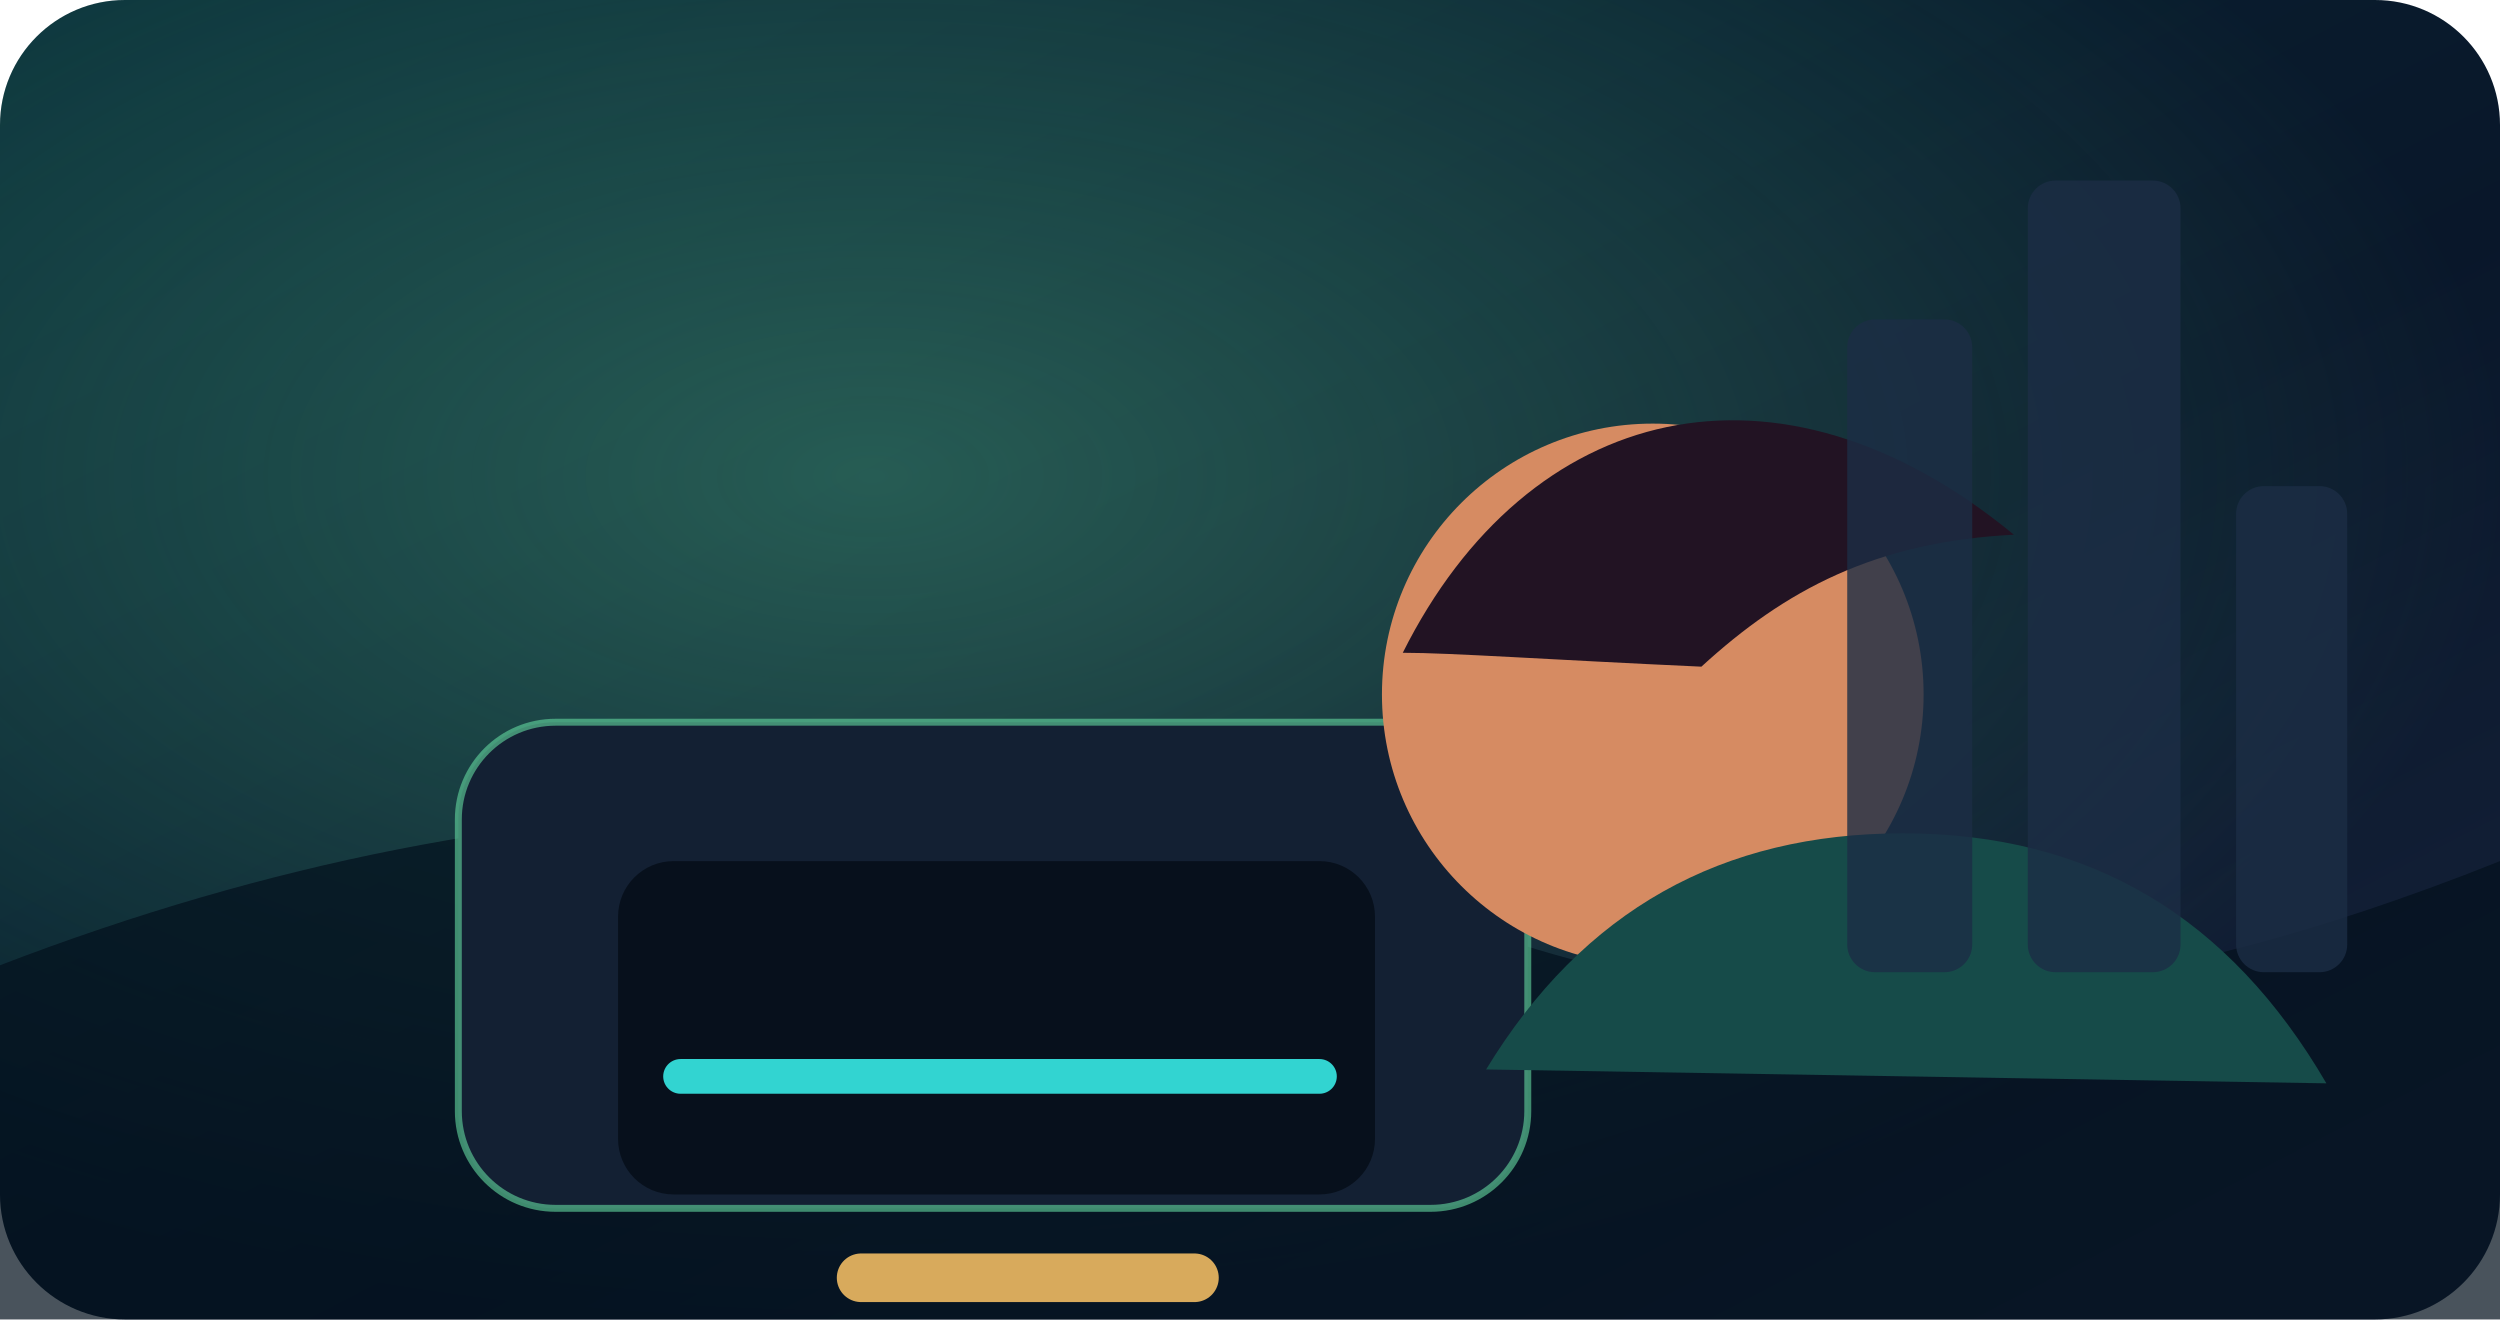
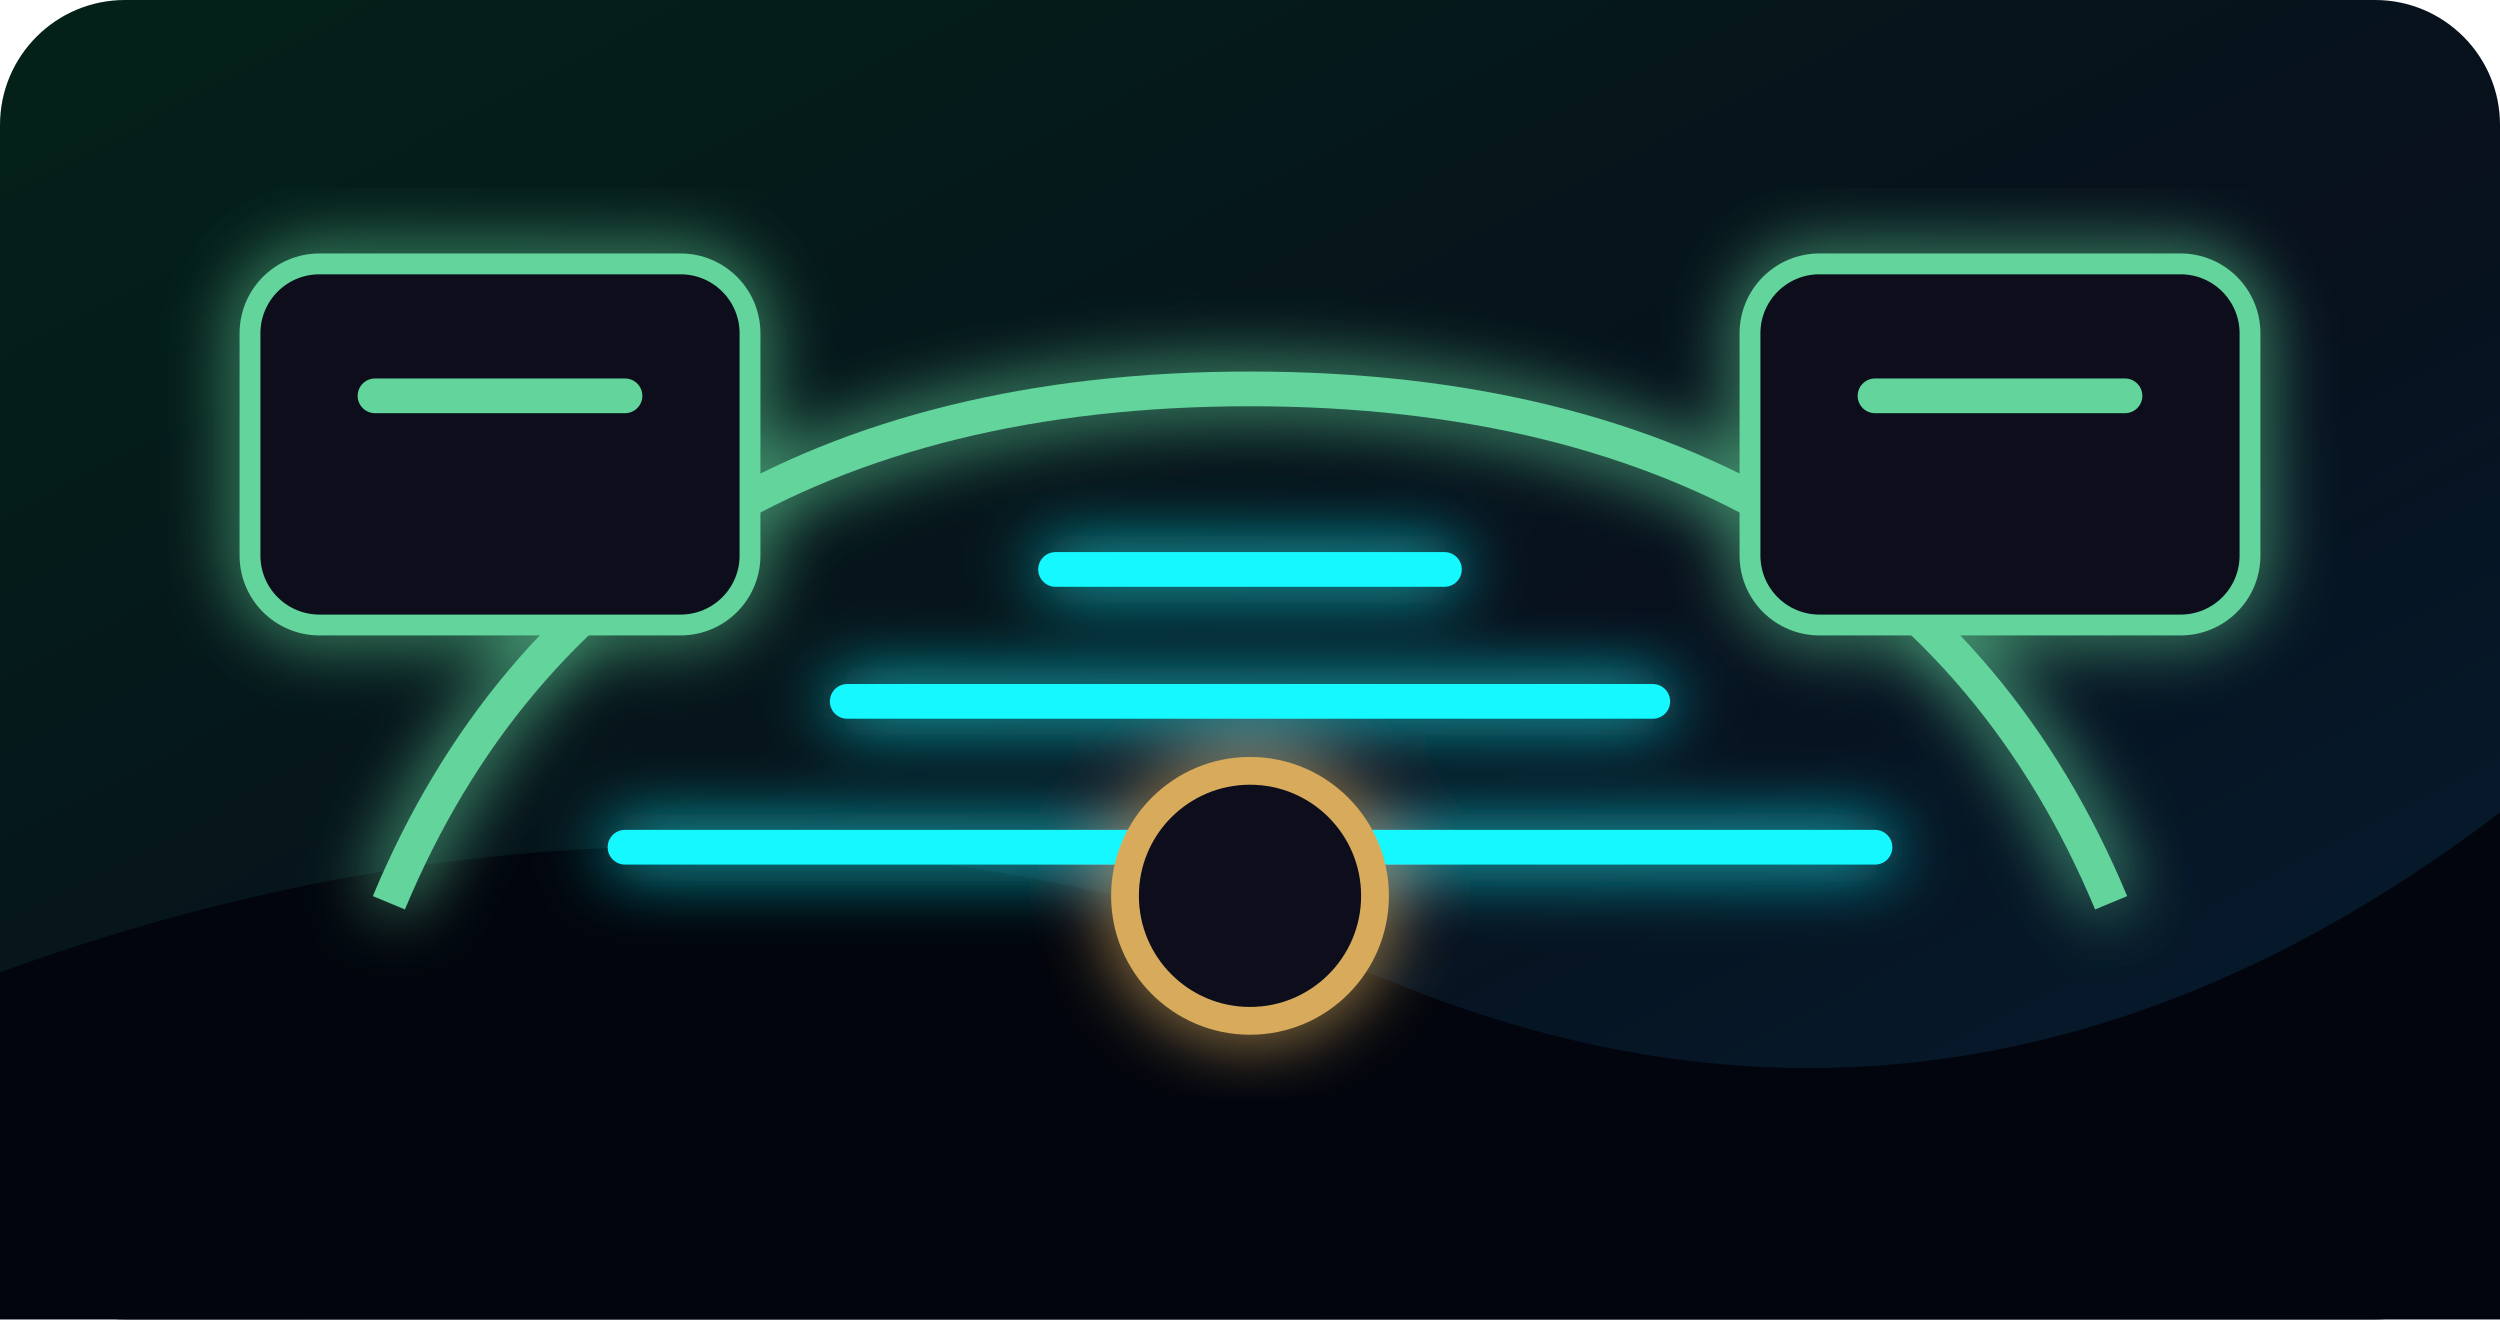
<svg xmlns="http://www.w3.org/2000/svg" viewBox="0 0 360 190" role="img" aria-labelledby="title desc">
  <defs>
    <linearGradient id="bg" x1="0" y1="0" x2="1" y2="1">
-       <stop offset="0" stop-color="#072a36" />
-       <stop offset=".58" stop-color="#09172a" />
-       <stop offset="1" stop-color="#17233c" />
+       <stop offset="0" stop-color="#032219" />
+       <stop offset=".55" stop-color="#07101c" />
+       <stop offset="1" stop-color="#051f34" />
    </linearGradient>
-     <radialGradient id="glow" cx=".35" cy=".36" r=".65">
-       <stop offset="0" stop-color="#62d49c" stop-opacity=".34" />
-       <stop offset="1" stop-color="#62d49c" stop-opacity="0" />
-     </radialGradient>
+     <filter id="glow">
+       <feGaussianBlur stdDeviation="5" result="b" />
+       <feMerge>
+         <feMergeNode in="b" />
+         <feMergeNode in="SourceGraphic" />
+       </feMerge>
+     </filter>
  </defs>
  <rect width="360" height="190" rx="18" fill="url(#bg)" />
-   <rect width="360" height="190" rx="18" fill="url(#glow)" />
-   <path d="M0 139c78-30 149-28 213-5 45 16 92 12 147-10v66H0z" fill="#03101d" opacity=".72" />
-   <g transform="translate(54 42)">
-     <rect x="12" y="62" width="154" height="70" rx="14" fill="#132033" stroke="#62d49c" stroke-opacity=".62" />
-     <rect x="35" y="82" width="109" height="48" rx="8" fill="#07101c" />
-     <path d="M44 113h92" stroke="#32d4d1" stroke-width="5" stroke-linecap="round" />
-     <path d="M70 142h48" stroke="#d8aa5c" stroke-width="7" stroke-linecap="round" />
-     <circle cx="184" cy="58" r="39" fill="#d68b62" />
-     <path d="M148 52c18-36 54-45 88-17-20 1-33 8-45 19-22-1-36-2-43-2z" fill="#221323" />
-     <path d="M160 112c14-23 34-34 60-34 27 0 47 12 61 36z" fill="#164b49" />
-   </g>
-   <g fill="#1b2d45" opacity=".8">
-     <rect x="266" y="46" width="18" height="94" rx="4" />
-     <rect x="292" y="26" width="22" height="114" rx="4" />
-     <rect x="322" y="70" width="16" height="70" rx="4" />
+   <path d="M0 140c69-25 136-24 202 2 55 22 108 13 158-25v73H0z" fill="#02050d" />
+   <g filter="url(#glow)">
+     <path d="M56 130c20-48 62-74 124-74s104 26 124 74" fill="none" stroke="#62d49c" stroke-width="5" />
+     <path d="M90 122h180M122 101h116M152 82h56" stroke="#15f8ff" stroke-width="5" stroke-linecap="round" />
+     <rect x="36" y="38" width="72" height="52" rx="10" fill="#07101c" stroke="#62d49c" stroke-width="3" />
+     <rect x="252" y="38" width="72" height="52" rx="10" fill="#07101c" stroke="#62d49c" stroke-width="3" />
+     <path d="M54 57h36M270 57h36" stroke="#62d49c" stroke-width="5" stroke-linecap="round" />
+     <circle cx="180" cy="129" r="18" fill="#07101c" stroke="#d8aa5c" stroke-width="4" />
  </g>
</svg>
